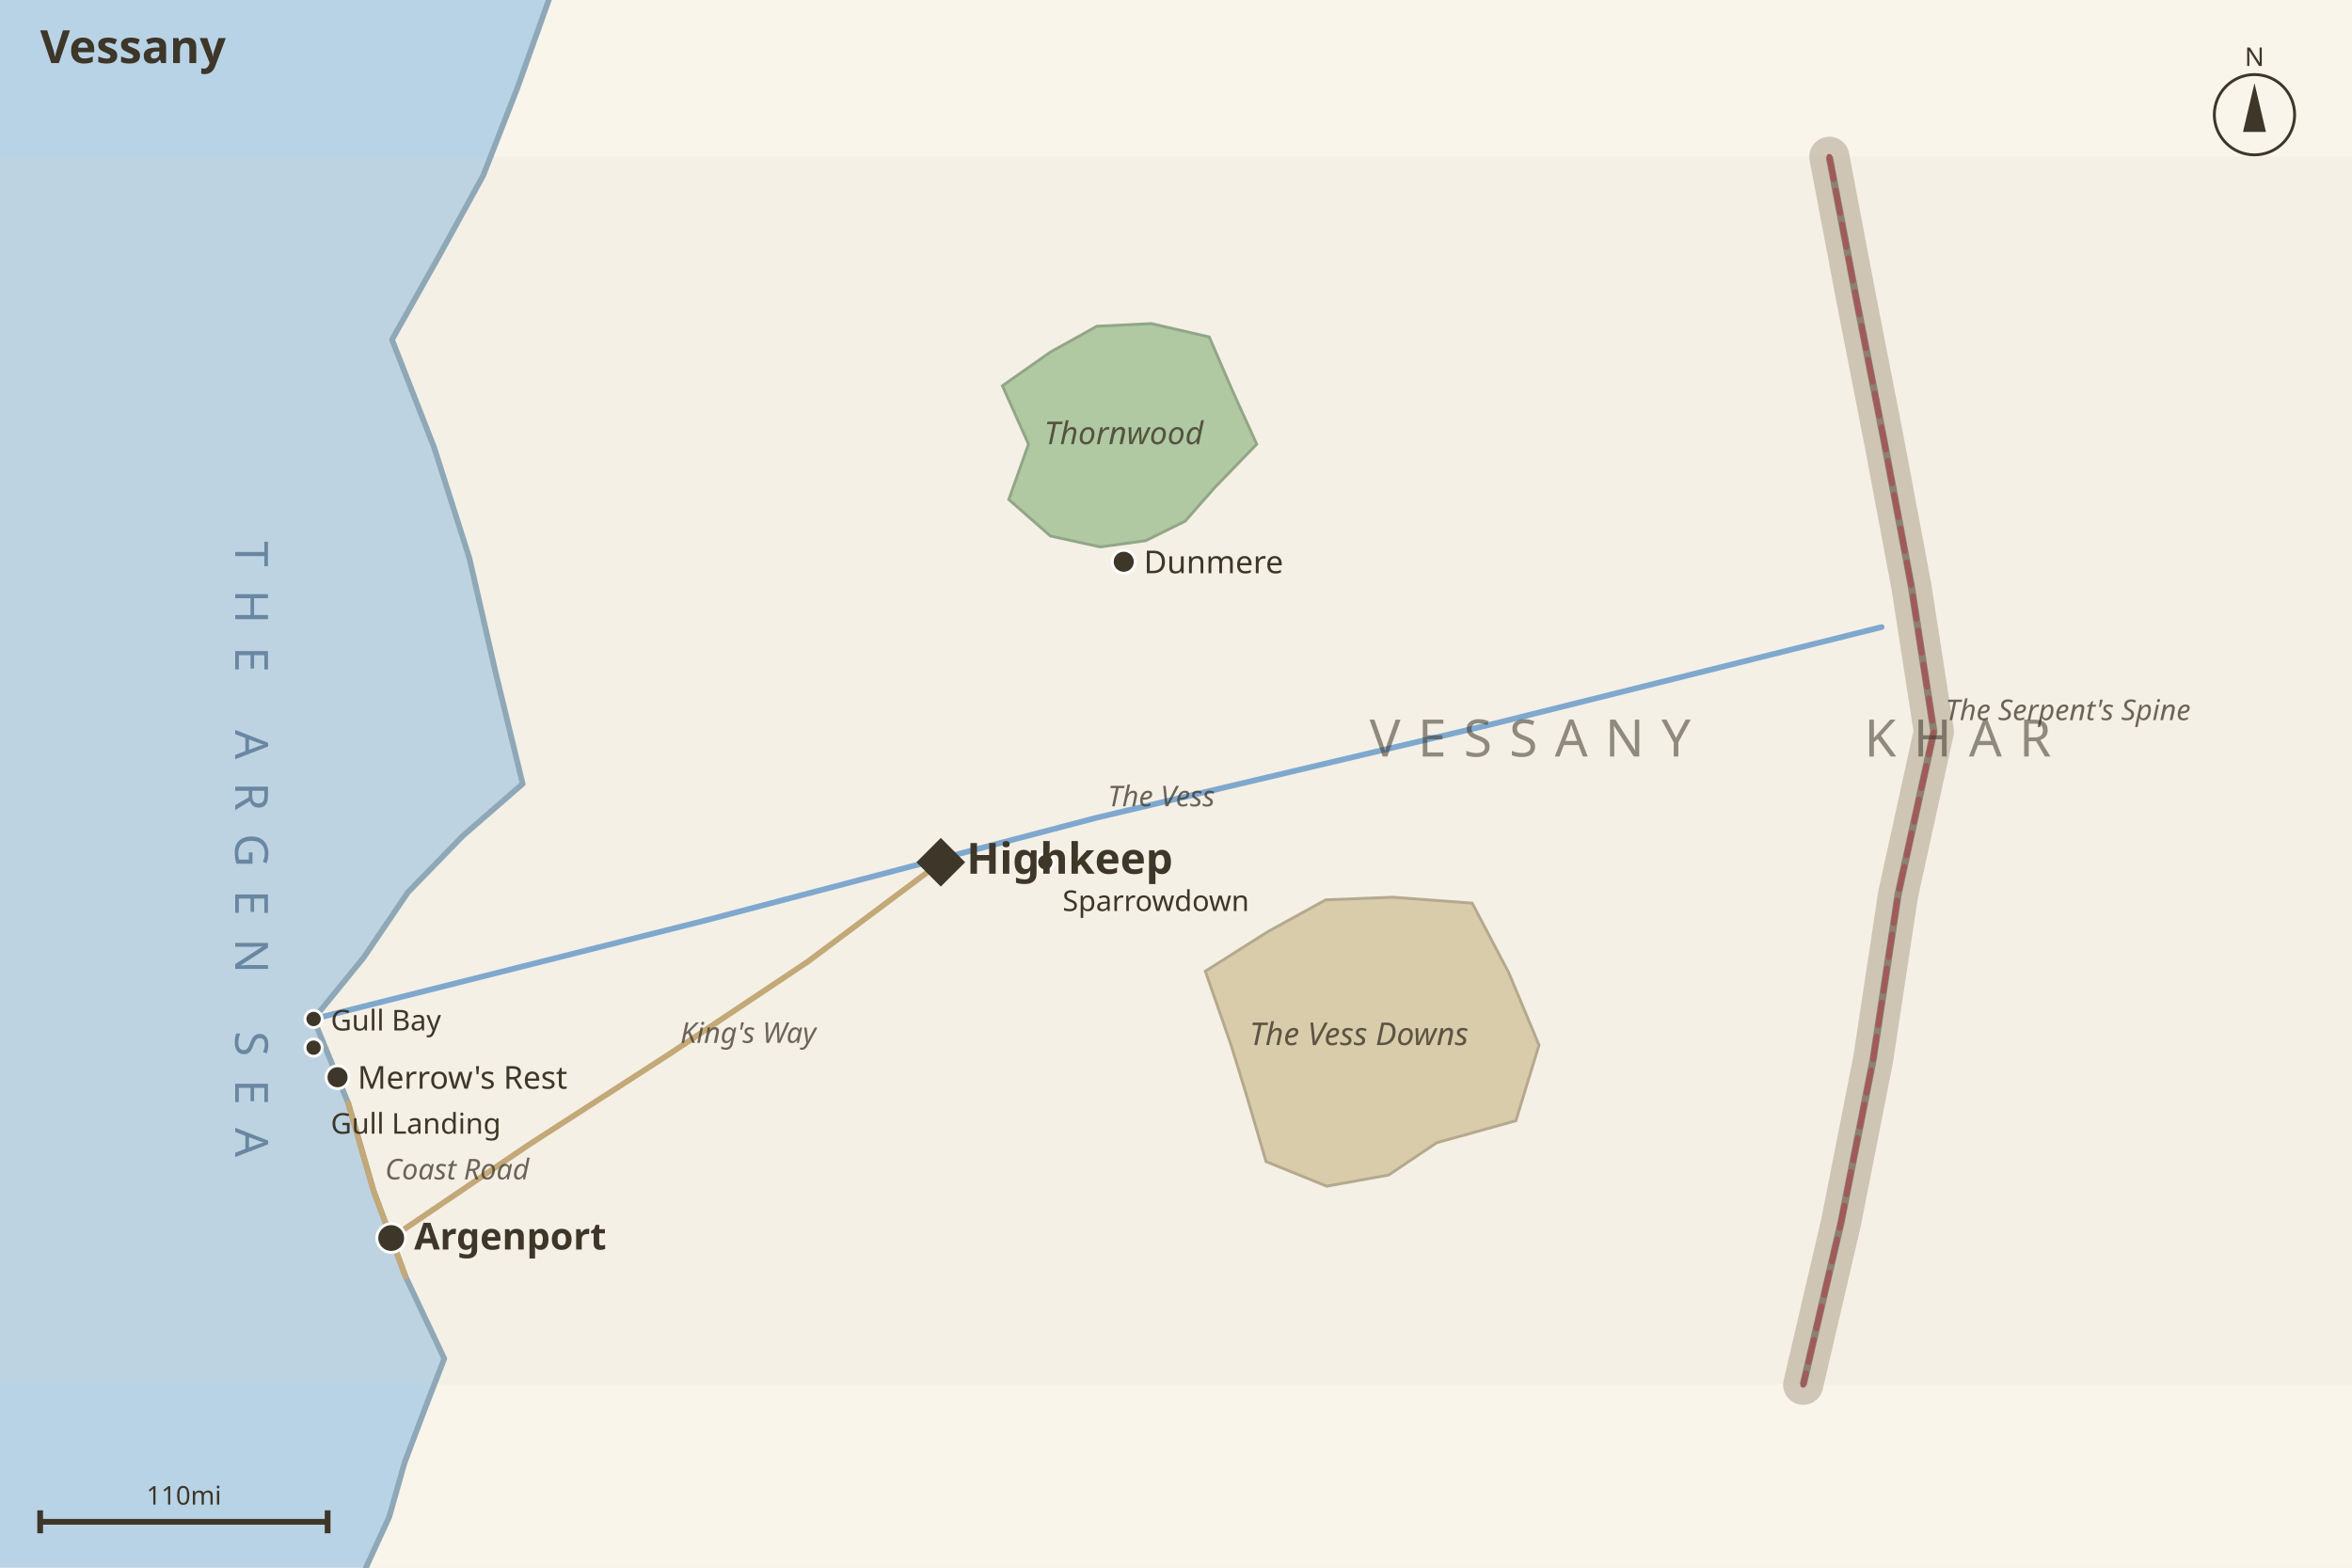
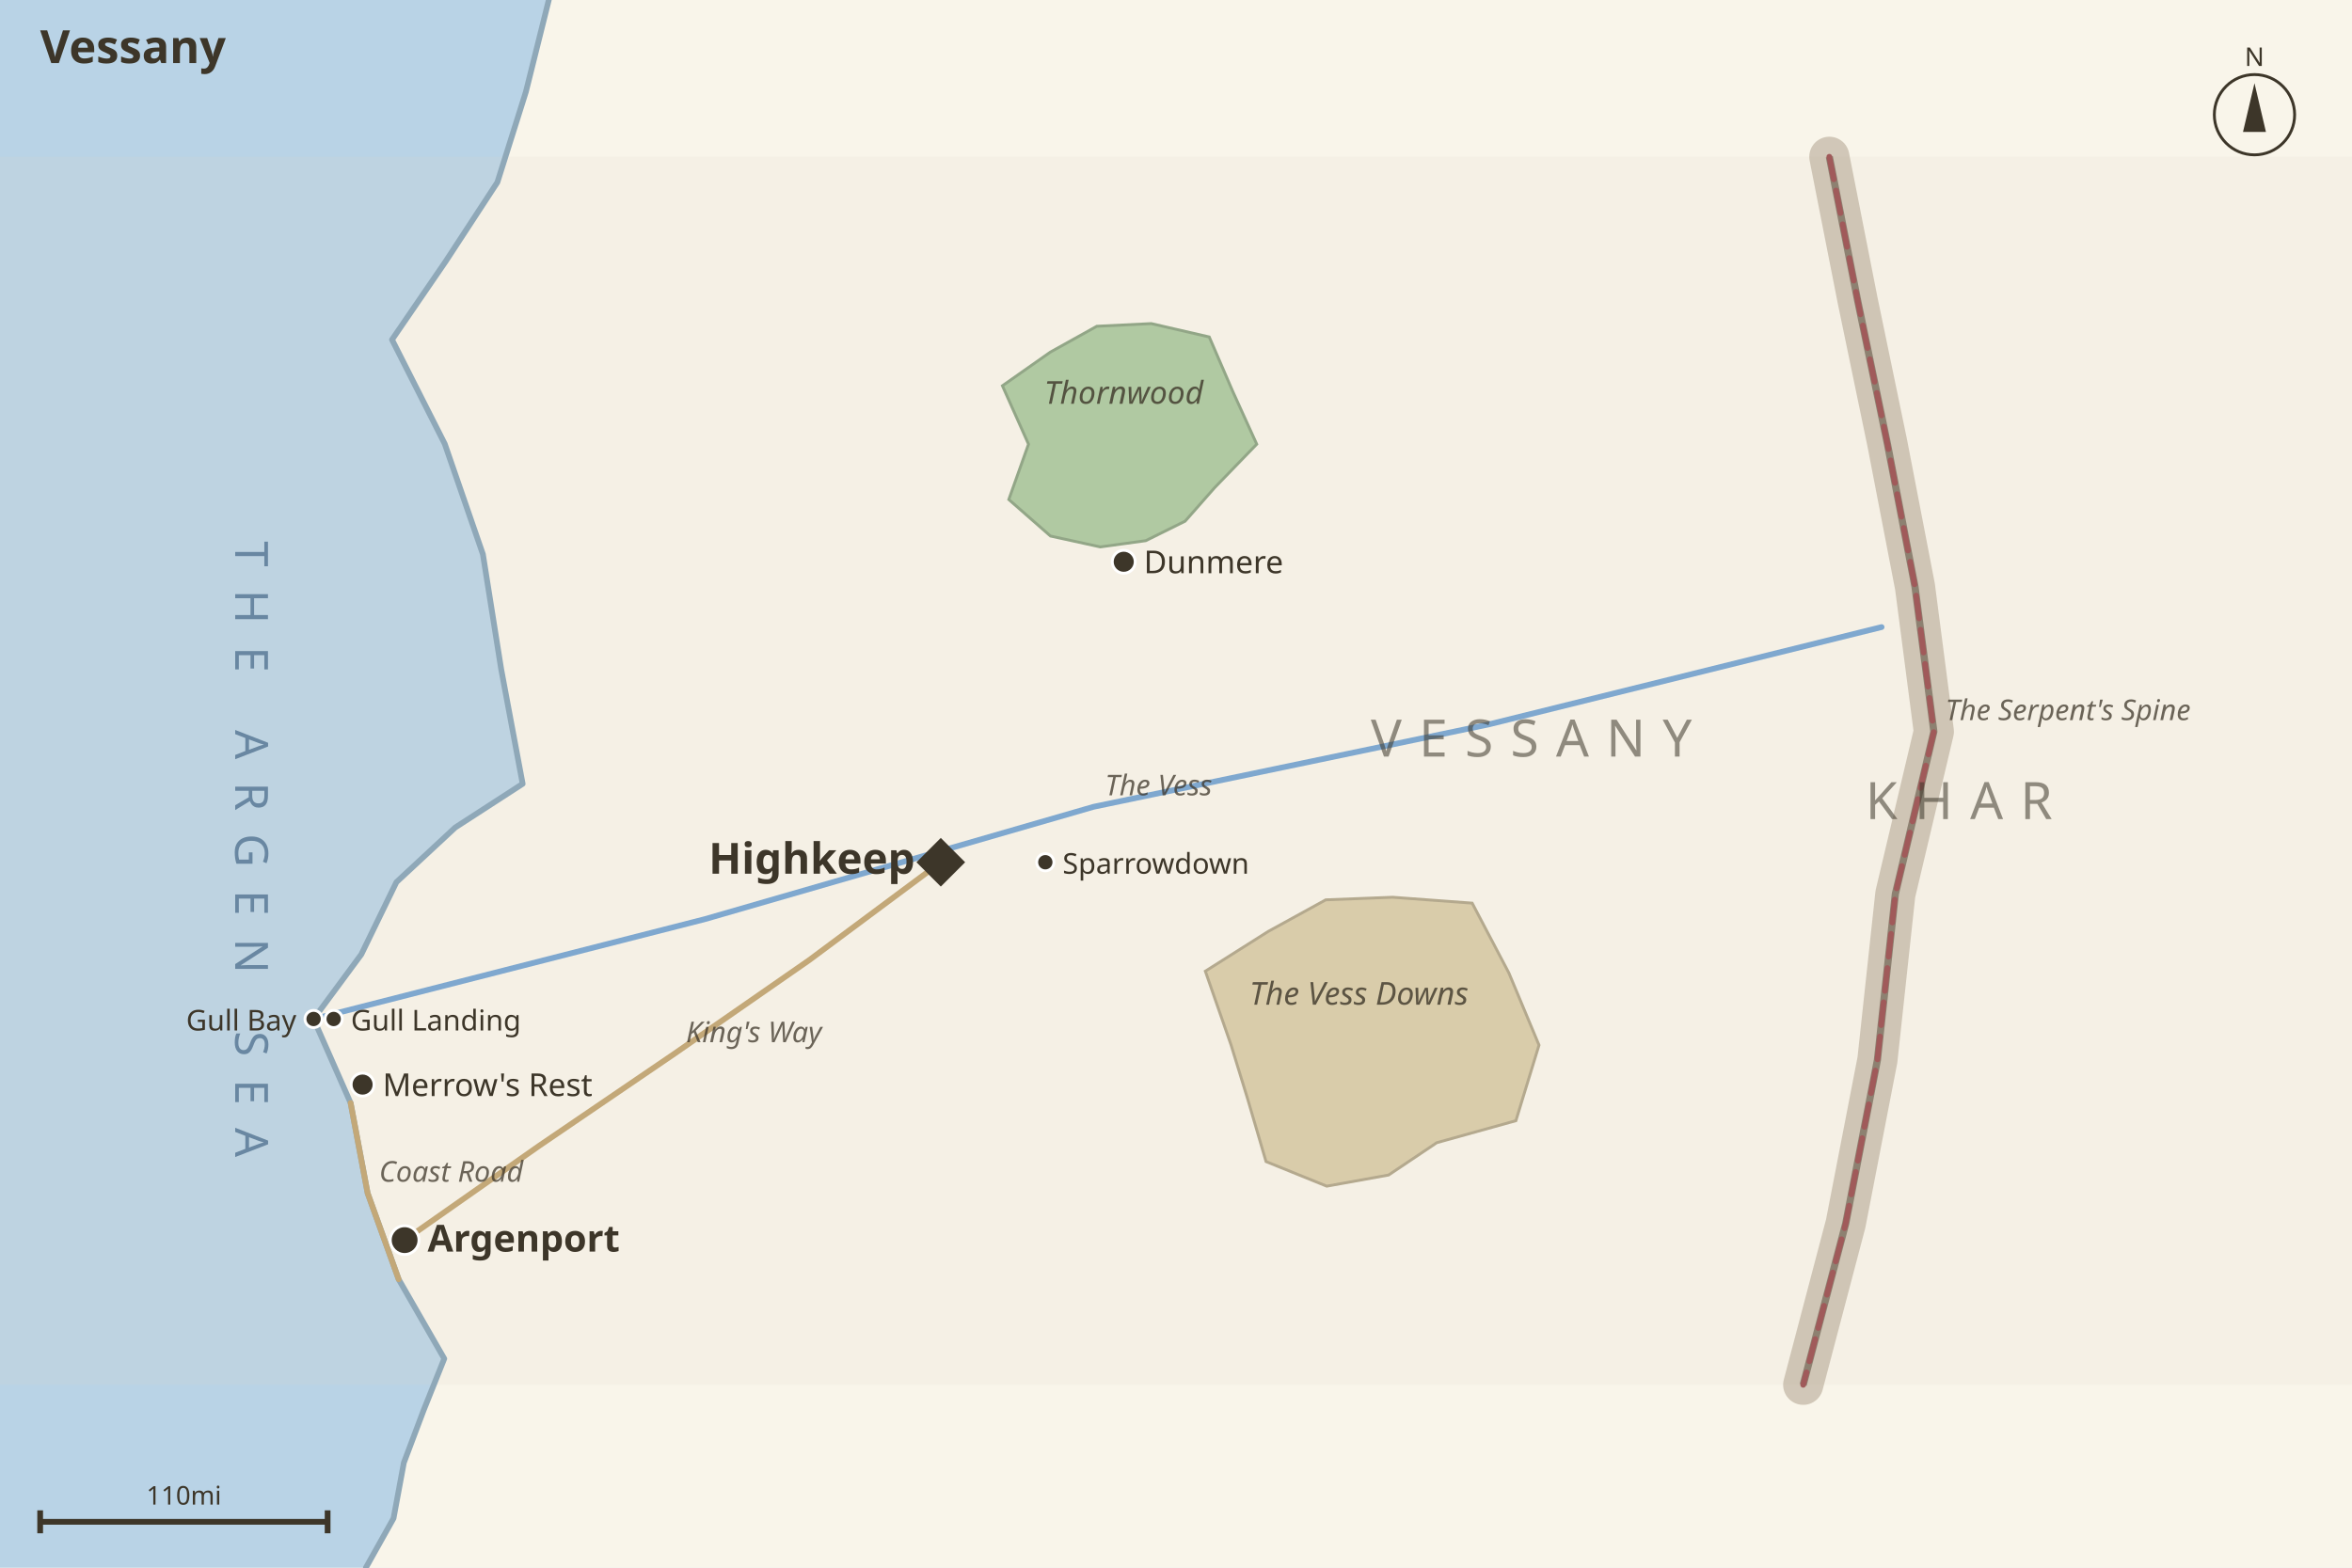
<svg xmlns="http://www.w3.org/2000/svg" viewBox="0 0 820 546.67" width="820" height="546.67" font-family="sans-serif">
  <rect x="0" y="0" width="820" height="546.67" fill="#f9f5ea" />
  <g id="cd-vessany-the-argen-sea">
-     <polygon points="191.33,0 180.33,30.8 168.43,61.27 152.7,89.94 136.67,118.44 151.38,156.11 163.65,194.65 172.68,234.05 182.22,273.33 161.43,291.41 142.21,311.16 126.74,333.97 109.33,355.33 121.42,384.73 130.25,415.27 141.35,445.04 154.89,473.78 147.87,491.93 141.02,510.15 135.71,528.93 127.56,546.67 0,546.67 0,0" fill="#b9d3e6" opacity="1" />
+     <polygon points="191.33,0 183.34,32.05 173.41,63.56 155.34,91.2 136.67,118.44 155.06,154.78 168.36,193.27 174.74,233.4 182.22,273.33 158.72,288.55 138.21,307.61 125.97,332.8 109.33,355.33 122.24,384.62 128.17,416.07 138.99,446.1 154.89,473.78 147.66,491.85 140.8,510.06 137.2,529.46 127.56,546.67 0,546.67 0,0" fill="#b9d3e6" opacity="1" />
  </g>
  <g id="cd-vessany-thornwood">
    <polygon points="438.15,154.89 423.41,170.12 413.19,181.73 399.46,188.54 383.6,190.72 366.24,186.92 351.71,174.19 358.58,154.89 349.48,134.52 366.18,122.79 382.39,113.77 401.38,112.84 421.59,117.5 429.82,136.57" fill="#a9c79c" stroke="#879f7d" stroke-width="1" />
  </g>
  <g id="cd-vessany-the-vess-downs">
    <polygon points="536.56,364.44 528.5,390.8 500.91,398.47 484.12,409.74 462.55,413.63 441.39,405.05 434.96,383.14 429.21,364.44 420.23,338.66 442.16,324.8 462.21,313.78 485.55,312.88 513.26,314.93 526.05,339.27" fill="#d9cba6" stroke="#aea285" stroke-width="1" />
  </g>
  <g id="cd-vessany-vessany">
-     <polygon points="637.78,54.67 647.27,104.71 657.04,154.7 666.43,204.77 674.22,255.11 661.76,311.87 653.07,369.32 641.85,426.32 628.67,482.89 0,482.89 0,54.67" fill="#d8d3c5" opacity="0.14" />
+     <polygon points="637.78,54.67 647.62,104.65 657.98,154.53 667.64,204.57 674.22,255.11 660.79,311.75 654.54,369.62 643.48,426.68 628.67,482.89 0,482.89 0,54.67" fill="#d8d3c5" opacity="0.14" />
  </g>
  <g id="cd-vessany-khar">
-     <polygon points="637.78,54.67 647.27,104.71 657.04,154.7 666.43,204.77 674.22,255.11 661.76,311.87 653.07,369.32 641.85,426.32 628.67,482.89 820,482.89 820,54.67" fill="#d8d3c5" opacity="0.14" />
+     <polygon points="637.78,54.67 647.62,104.65 657.98,154.53 667.64,204.57 674.22,255.11 660.79,311.75 654.54,369.62 643.48,426.68 628.67,482.89 820,482.89 820,54.67" fill="#d8d3c5" opacity="0.14" />
  </g>
  <g id="cd-vessany-coast">
-     <polyline points="191.33,0 180.33,30.8 168.43,61.27 152.7,89.94 136.67,118.44 151.38,156.11 163.65,194.65 172.68,234.05 182.22,273.33 161.43,291.41 142.21,311.16 126.74,333.97 109.33,355.33 121.42,384.73 130.25,415.27 141.35,445.04 154.89,473.78 147.87,491.93 141.02,510.15 135.71,528.93 127.56,546.67" fill="none" stroke="#8fa8b8" stroke-width="2" stroke-linejoin="round" stroke-linecap="round" />
+     <polyline points="191.33,0 183.34,32.05 173.41,63.56 155.34,91.2 136.67,118.44 155.06,154.78 168.36,193.27 174.74,233.4 182.22,273.33 158.72,288.55 138.21,307.61 125.97,332.8 109.33,355.33 122.24,384.62 128.17,416.07 138.99,446.1 154.89,473.78 147.66,491.85 140.8,510.06 137.2,529.46 127.56,546.67" fill="none" stroke="#8fa8b8" stroke-width="2" stroke-linejoin="round" stroke-linecap="round" />
  </g>
  <g id="cd-vessany-the-serpents-spine">
-     <polyline points="637.78,54.67 647.27,104.71 657.04,154.7 666.43,204.77 674.22,255.11 661.76,311.87 653.07,369.32 641.85,426.32 628.67,482.89" fill="none" stroke="#a99a85" stroke-width="14" opacity="0.5" stroke-linejoin="round" stroke-linecap="round" />
-     <polyline points="637.78,54.67 647.27,104.71 657.04,154.7 666.43,204.77 674.22,255.11 661.76,311.87 653.07,369.32 641.85,426.32 628.67,482.89" fill="none" stroke="#8d8171" stroke-width="2.5" stroke-linejoin="round" />
+     <polyline points="637.78,54.67 647.62,104.65 657.98,154.53 667.64,204.57 674.22,255.11 660.79,311.75 654.54,369.62 643.48,426.68 628.67,482.89" fill="none" stroke="#a99a85" stroke-width="14" opacity="0.5" stroke-linejoin="round" stroke-linecap="round" />
+     <polyline points="637.78,54.67 647.62,104.65 657.98,154.53 667.64,204.57 674.22,255.11 660.79,311.75 654.54,369.62 643.48,426.68 628.67,482.89" fill="none" stroke="#8d8171" stroke-width="2.5" stroke-linejoin="round" />
  </g>
  <g id="cd-vessany-the-vess">
-     <polyline points="656,218.67 519.3,252.74 382.21,285.17 245.95,320.95 109.33,355.33" fill="none" stroke="#7fa8cf" stroke-width="2" stroke-linejoin="round" stroke-linecap="round" />
+     <polyline points="656,218.67 519.21,252.56 381.25,281.34 245.88,320.48 109.33,355.33" fill="none" stroke="#7fa8cf" stroke-width="2" stroke-linejoin="round" stroke-linecap="round" />
  </g>
  <g id="cd-vessany-coast-road">
-     <polyline points="121.42,384.73 130.25,415.27 141.35,445.04" fill="none" stroke="#c3a878" stroke-width="2" stroke-linejoin="round" stroke-linecap="round" />
+     <polyline points="122.24,384.62 128.17,416.07 138.99,446.1" fill="none" stroke="#c3a878" stroke-width="2" stroke-linejoin="round" stroke-linecap="round" />
  </g>
  <g id="cd-vessany-kings-way">
-     <polyline points="328,300.67 281.49,335.43 233.2,367.66 184.43,399.14 136.39,431.72" fill="none" stroke="#c3a878" stroke-width="2" stroke-linejoin="round" stroke-linecap="round" />
+     <polyline points="328,300.67 282.12,334.8 235.15,367.42 187.88,399.61 141.07,432.44" fill="none" stroke="#c3a878" stroke-width="2" stroke-linejoin="round" stroke-linecap="round" />
  </g>
  <g>
-     <polyline points="637.78,54.67 647.27,104.71 657.04,154.7 666.43,204.77 674.22,255.11 661.76,311.87 653.07,369.32 641.85,426.32 628.67,482.89" fill="none" stroke="#a05a5a" stroke-width="2" stroke-dasharray="8 4" stroke-linejoin="round" stroke-linecap="round" />
+     <polyline points="637.78,54.67 647.62,104.65 657.98,154.53 667.64,204.57 674.22,255.11 660.79,311.75 654.54,369.62 643.48,426.68 628.67,482.89" fill="none" stroke="#a05a5a" stroke-width="2" stroke-dasharray="8 4" stroke-linejoin="round" stroke-linecap="round" />
  </g>
  <g id="cd-vessany-gull-bay">
    <circle cx="109.33" cy="355.33" r="3" fill="#3d3629" stroke="#fff" stroke-width="1" />
  </g>
  <g id="cd-vessany-highkeep">
    <rect x="322" y="294.67" width="12" height="12" fill="#3d3629" transform="rotate(45 328 300.67)" />
  </g>
  <g id="cd-vessany-argenport">
-     <circle cx="136.39" cy="431.72" r="5" fill="#3d3629" stroke="#fff" stroke-width="1" />
+     <circle cx="141.07" cy="432.44" r="5" fill="#3d3629" stroke="#fff" stroke-width="1" />
  </g>
  <g id="cd-vessany-merrows-rest">
-     <circle cx="117.68" cy="375.64" r="4" fill="#3d3629" stroke="#fff" stroke-width="1" />
+     <circle cx="126.41" cy="378.2" r="4" fill="#3d3629" stroke="#fff" stroke-width="1" />
  </g>
  <g id="cd-vessany-dunmere">
    <circle cx="391.78" cy="195.89" r="4" fill="#3d3629" stroke="#fff" stroke-width="1" />
  </g>
  <g id="cd-vessany-gull-landing">
-     <circle cx="109.33" cy="365.33" r="3" fill="#3d3629" stroke="#fff" stroke-width="1" />
+     <circle cx="116.33" cy="355.33" r="3" fill="#3d3629" stroke="#fff" stroke-width="1" />
  </g>
  <g id="cd-vessany-sparrowdown">
    <circle cx="364.44" cy="300.67" r="3" fill="#3d3629" stroke="#fff" stroke-width="1" />
  </g>
-   <text x="115.33" y="359.33" font-size="10" font-weight="normal" fill="#3d3629" font-family="sans-serif">Gull Bay</text>
+   <text x="103.33" y="359.33" font-size="10" font-weight="normal" fill="#3d3629" text-anchor="end" font-family="sans-serif">Gull Bay</text>
  <text x="678.22" y="251.11" font-size="10" fill="#3d3629" opacity="0.75" font-style="italic" font-family="sans-serif">The Serpent's Spine</text>
-   <text x="391.78" y="154.89" font-size="11" fill="#3d3629" opacity="0.8" text-anchor="middle" font-style="italic" font-family="sans-serif">Thornwood</text>
-   <text x="473.78" y="364.44" font-size="11" fill="#3d3629" opacity="0.8" text-anchor="middle" font-style="italic" font-family="sans-serif">The Vess Downs</text>
-   <text x="337" y="304.67" font-size="15" font-weight="bold" fill="#3d3629" font-family="sans-serif">Highkeep</text>
-   <text x="144.39" y="435.72" font-size="13" font-weight="bold" fill="#3d3629" font-family="sans-serif">Argenport</text>
-   <text x="124.68" y="379.64" font-size="11" font-weight="normal" fill="#3d3629" font-family="sans-serif">Merrow's Rest</text>
-   <text x="398.78" y="199.89" font-size="11" font-weight="normal" fill="#3d3629" font-family="sans-serif">Dunmere</text>
-   <text x="115.33" y="395.33" font-size="10" font-weight="normal" fill="#3d3629" font-family="sans-serif">Gull Landing</text>
-   <text x="370.44" y="317.67" font-size="10" font-weight="normal" fill="#3d3629" font-family="sans-serif">Sparrowdown</text>
-   <text x="386.21" y="281.17" font-size="10" fill="#3d3629" opacity="0.75" font-style="italic" font-family="sans-serif">The Vess</text>
-   <text x="134.25" y="411.27" font-size="10" fill="#3d3629" opacity="0.75" font-style="italic" font-family="sans-serif">Coast Road</text>
-   <text x="237.2" y="363.66" font-size="10" fill="#3d3629" opacity="0.75" font-style="italic" font-family="sans-serif">King's Way</text>
-   <text x="533.46" y="263.81" font-size="18" letter-spacing="6" fill="#3d3629" opacity="0.55" text-anchor="middle" font-family="sans-serif">VESSANY</text>
-   <text x="682.55" y="263.81" font-size="18" letter-spacing="6" fill="#3d3629" opacity="0.55" text-anchor="middle" font-family="sans-serif">KHAR</text>
+   <text x="391.78" y="140.79" font-size="11" fill="#3d3629" opacity="0.8" text-anchor="middle" font-style="italic" font-family="sans-serif">Thornwood</text>
+   <text x="473.78" y="350.34" font-size="11" fill="#3d3629" opacity="0.8" text-anchor="middle" font-style="italic" font-family="sans-serif">The Vess Downs</text>
+   <text x="319" y="304.67" font-size="15" font-weight="bold" fill="#3d3629" text-anchor="end" font-family="sans-serif">Highkeep</text>
+   <text x="149.07" y="436.44" font-size="13" font-weight="bold" fill="#3d3629" text-anchor="start" font-family="sans-serif">Argenport</text>
+   <text x="133.41" y="382.2" font-size="11" font-weight="normal" fill="#3d3629" text-anchor="start" font-family="sans-serif">Merrow's Rest</text>
+   <text x="398.78" y="199.89" font-size="11" font-weight="normal" fill="#3d3629" text-anchor="start" font-family="sans-serif">Dunmere</text>
+   <text x="122.33" y="359.33" font-size="10" font-weight="normal" fill="#3d3629" text-anchor="start" font-family="sans-serif">Gull Landing</text>
+   <text x="370.44" y="304.67" font-size="10" font-weight="normal" fill="#3d3629" text-anchor="start" font-family="sans-serif">Sparrowdown</text>
+   <text x="385.25" y="277.34" font-size="10" fill="#3d3629" opacity="0.75" font-style="italic" font-family="sans-serif">The Vess</text>
+   <text x="132.17" y="412.07" font-size="10" fill="#3d3629" opacity="0.75" font-style="italic" font-family="sans-serif">Coast Road</text>
+   <text x="239.15" y="363.42" font-size="10" fill="#3d3629" opacity="0.75" font-style="italic" font-family="sans-serif">King's Way</text>
+   <text x="533.88" y="263.82" font-size="18" letter-spacing="6" fill="#3d3629" opacity="0.55" text-anchor="middle" font-family="sans-serif">VESSANY</text>
+   <text x="682.97" y="285.62" font-size="18" letter-spacing="6" fill="#3d3629" opacity="0.55" text-anchor="middle" font-family="sans-serif">KHAR</text>
  <text x="82" y="296.11" font-size="16" letter-spacing="8" fill="#5a7a96" opacity="0.85" text-anchor="middle" font-family="sans-serif" transform="rotate(90 82 296.11)">THE ARGEN SEA</text>
  <text x="14" y="22" font-size="16" font-weight="bold" fill="#3d3629" font-family="sans-serif">Vessany</text>
  <g>
    <circle cx="786" cy="40" r="14" fill="none" stroke="#3d3629" stroke-width="1" />
    <polygon points="786,29 782,46 790,46" fill="#3d3629" />
    <text x="786" y="23" font-size="9" fill="#3d3629" text-anchor="middle" font-family="sans-serif">N</text>
  </g>
  <g>
    <line x1="14" y1="530.67" x2="114.22" y2="530.67" stroke="#3d3629" stroke-width="2" />
    <line x1="14" y1="526.67" x2="14" y2="534.67" stroke="#3d3629" stroke-width="2" />
    <line x1="114.22" y1="526.67" x2="114.22" y2="534.67" stroke="#3d3629" stroke-width="2" />
    <text x="64.11" y="524.67" font-size="9" fill="#3d3629" text-anchor="middle" font-family="sans-serif">110mi</text>
  </g>
</svg>
